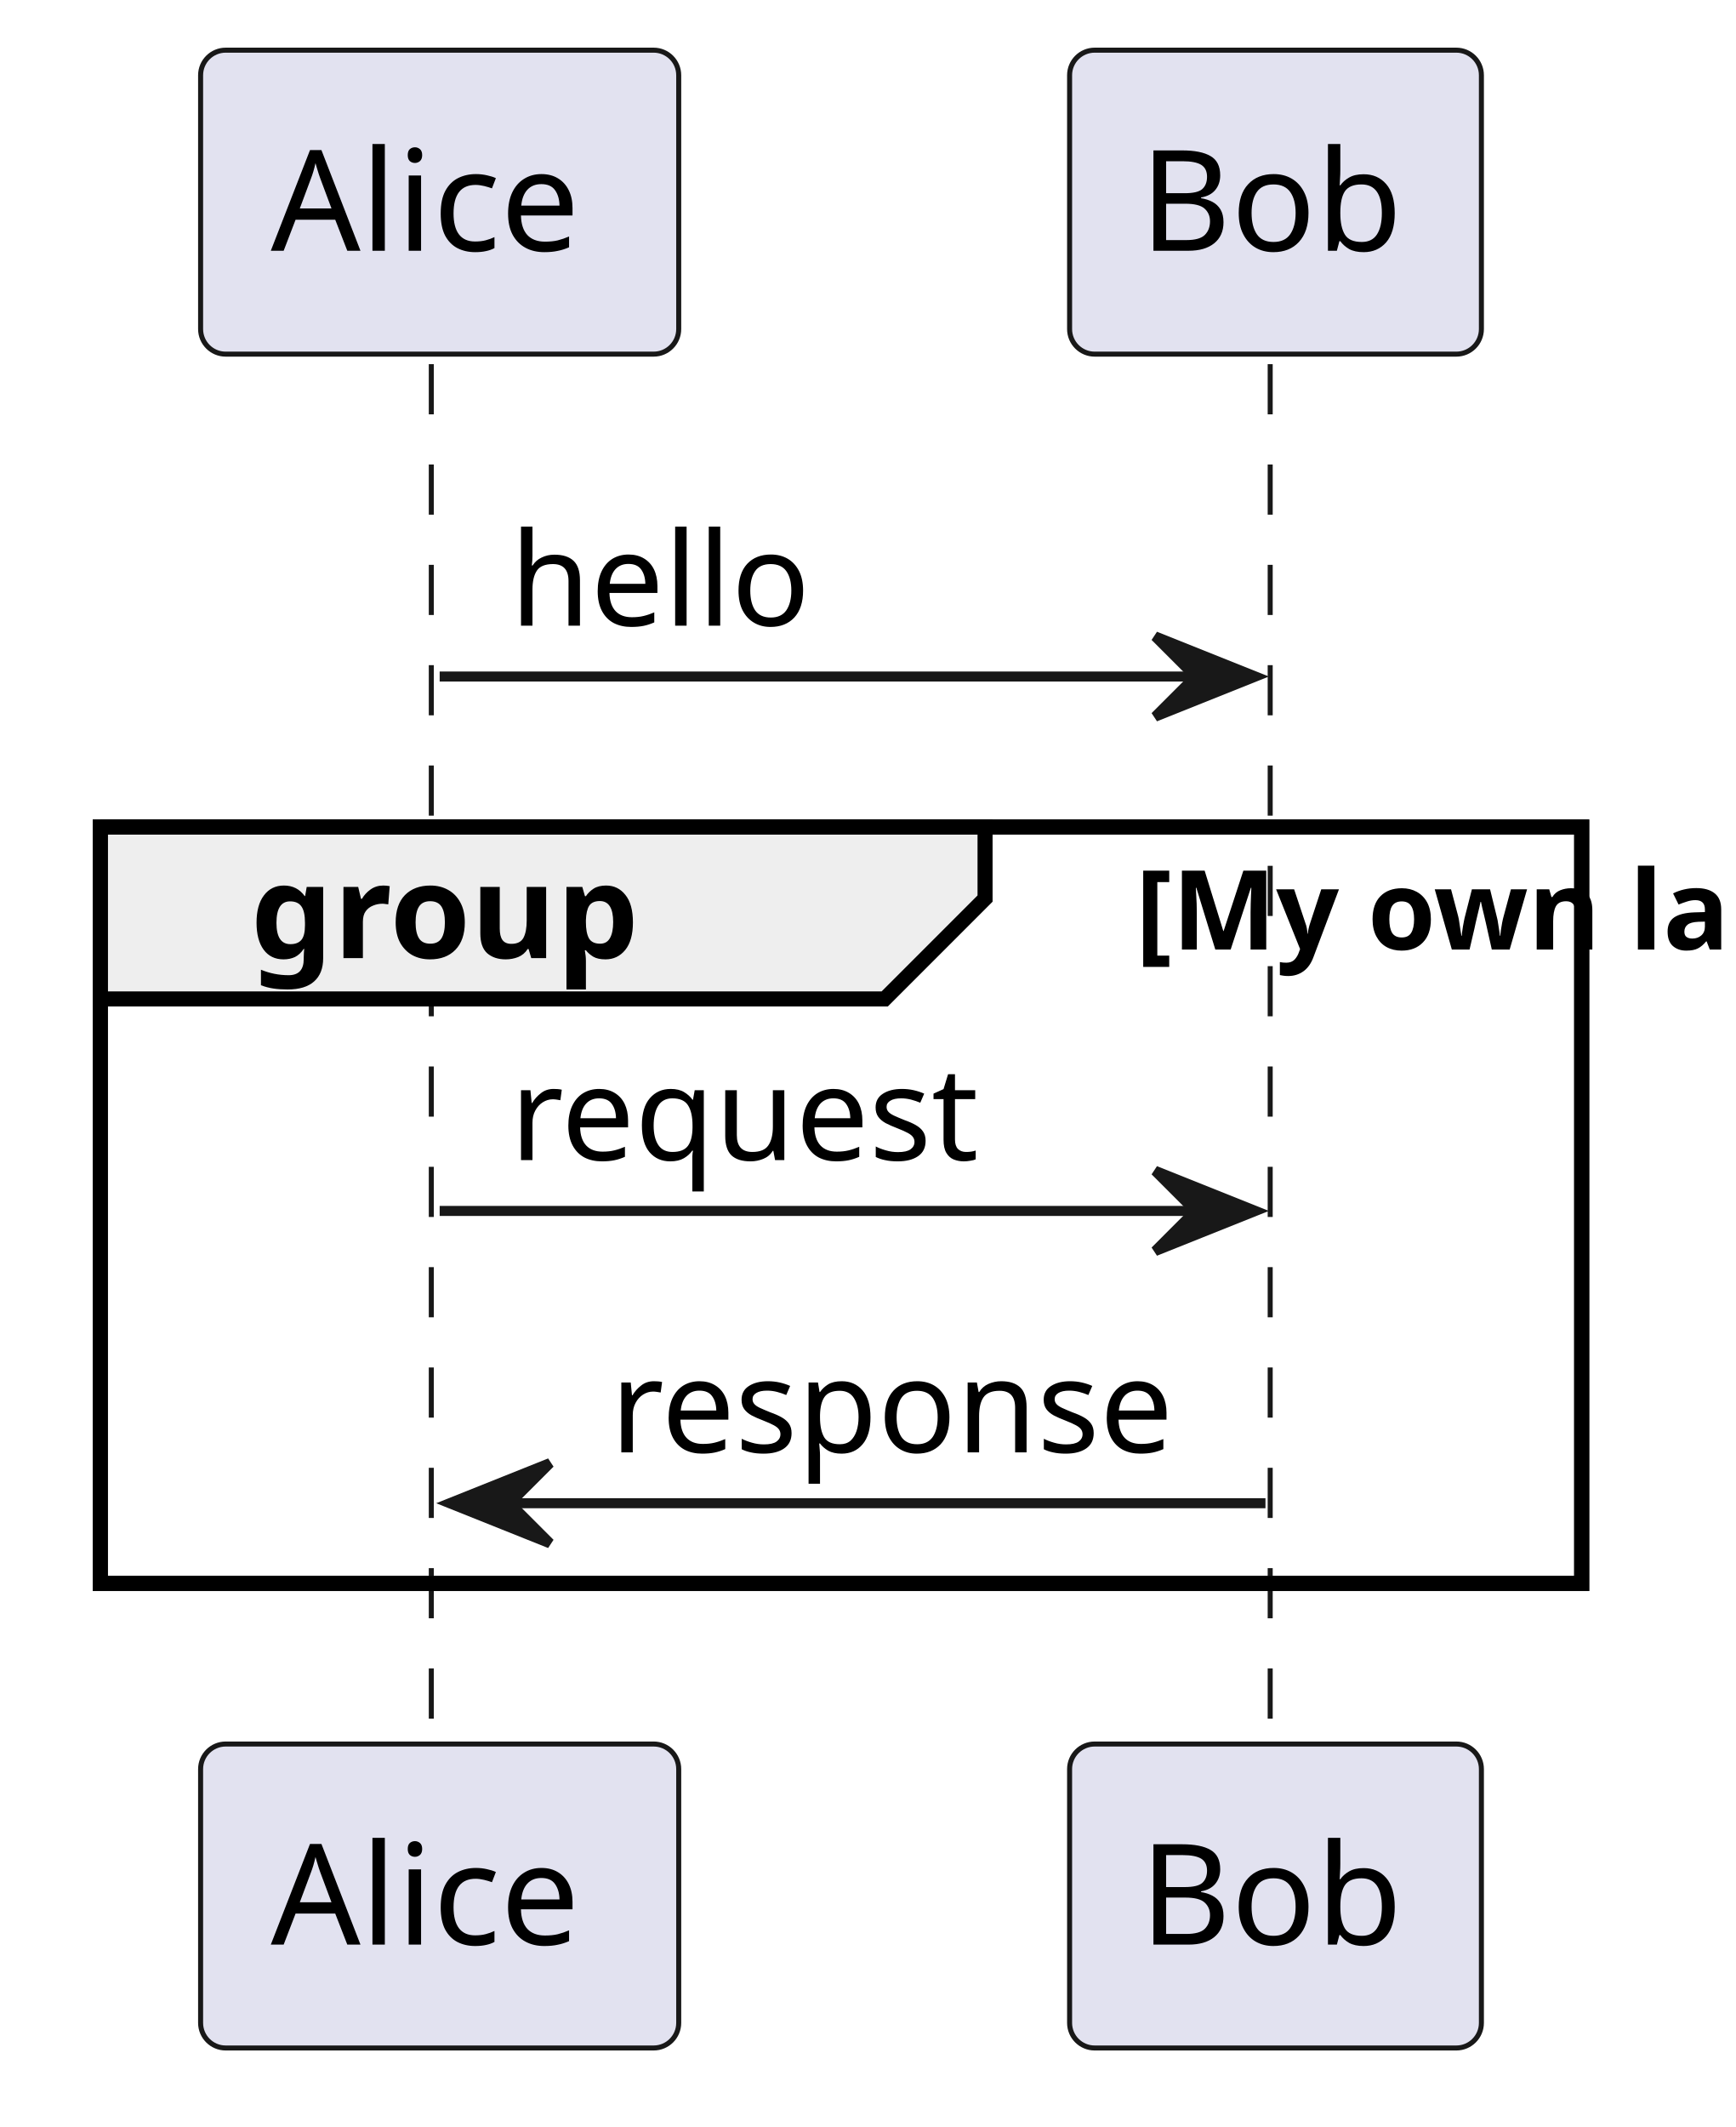
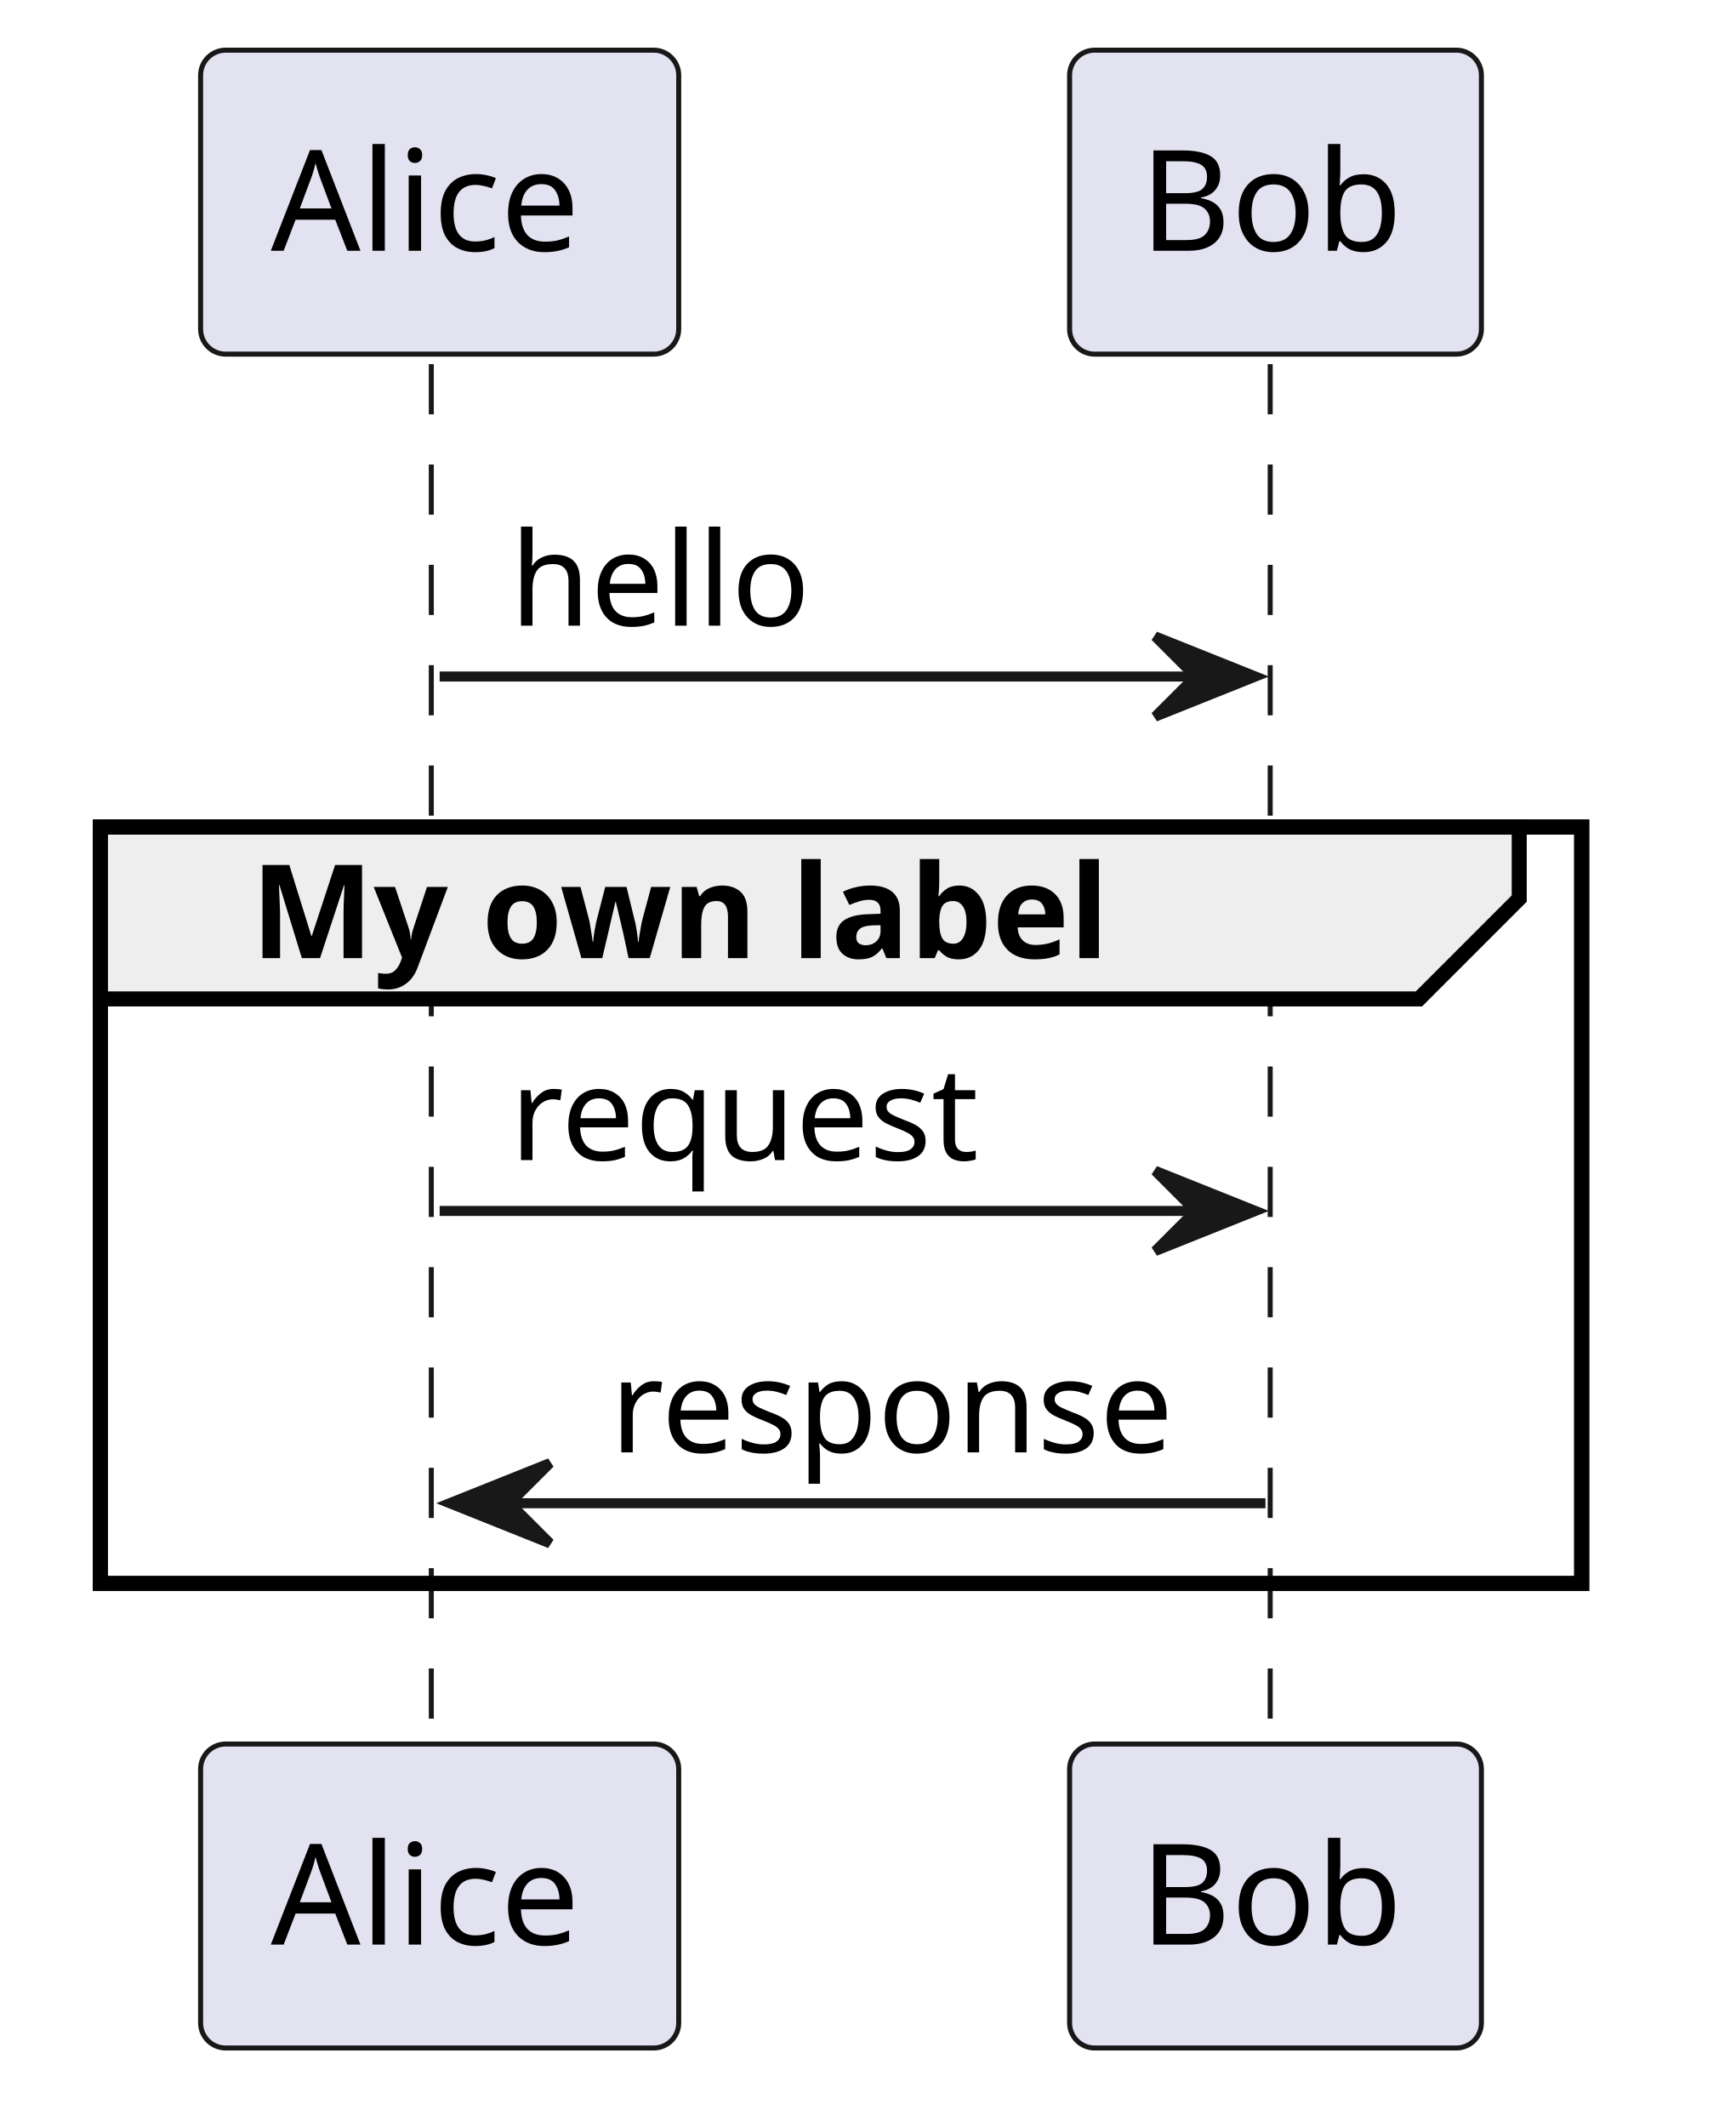
<svg xmlns="http://www.w3.org/2000/svg" contentStyleType="text/css" data-diagram-type="SEQUENCE" height="212px" preserveAspectRatio="none" style="width:173px;height:212px;background:#FFFFFF;" version="1.1" viewBox="0 0 173 212" width="173px" zoomAndPan="magnify">
  <defs />
  <g>
    <rect fill="none" height="75.398" style="stroke:#000000;stroke-width:1.5;" width="147.693" x="10" y="82.43" />
    <g class="participant-lifeline" data-entity-uid="part1" data-qualified-name="Alice" id="part1-lifeline">
      <g>
        <rect fill="#000000" fill-opacity="0" height="138.531" width="8" x="39.834" y="36.297" />
        <line style="stroke:#181818;stroke-width:0.5;stroke-dasharray:5,5;" x1="43" x2="43" y1="36.297" y2="174.828" />
      </g>
    </g>
    <g class="participant-lifeline" data-entity-uid="part2" data-qualified-name="Bob" id="part2-lifeline">
      <g>
        <rect fill="#000000" fill-opacity="0" height="138.531" width="8" x="123.165" y="36.297" />
        <line style="stroke:#181818;stroke-width:0.5;stroke-dasharray:5,5;" x1="126.637" x2="126.637" y1="36.297" y2="174.828" />
      </g>
    </g>
    <g class="participant participant-head" data-entity-uid="part1" data-qualified-name="Alice" id="part1-head">
      <rect fill="#E2E2F0" height="30.297" rx="2.5" ry="2.5" style="stroke:#181818;stroke-width:0.5;" width="47.667" x="20" y="5" />
      <text fill="#000000" font-family="sans-serif" font-size="14" lengthAdjust="spacing" textLength="33.667" x="27" y="24.995">Alice</text>
    </g>
    <g class="participant participant-tail" data-entity-uid="part1" data-qualified-name="Alice" id="part1-tail">
      <rect fill="#E2E2F0" height="30.297" rx="2.5" ry="2.5" style="stroke:#181818;stroke-width:0.5;" width="47.667" x="20" y="173.828" />
      <text fill="#000000" font-family="sans-serif" font-size="14" lengthAdjust="spacing" textLength="33.667" x="27" y="193.823">Alice</text>
    </g>
    <g class="participant participant-head" data-entity-uid="part2" data-qualified-name="Bob" id="part2-head">
      <rect fill="#E2E2F0" height="30.297" rx="2.5" ry="2.5" style="stroke:#181818;stroke-width:0.5;" width="41.057" x="106.637" y="5" />
      <text fill="#000000" font-family="sans-serif" font-size="14" lengthAdjust="spacing" textLength="27.057" x="113.637" y="24.995">Bob</text>
    </g>
    <g class="participant participant-tail" data-entity-uid="part2" data-qualified-name="Bob" id="part2-tail">
      <rect fill="#E2E2F0" height="30.297" rx="2.5" ry="2.5" style="stroke:#181818;stroke-width:0.5;" width="41.057" x="106.637" y="173.828" />
      <text fill="#000000" font-family="sans-serif" font-size="14" lengthAdjust="spacing" textLength="27.057" x="113.637" y="193.823">Bob</text>
    </g>
    <g class="message" data-entity-1="part1" data-entity-2="part2" id="msg1">
      <polygon fill="#181818" points="115.165,63.43,125.165,67.43,115.165,71.43,119.165,67.43" style="stroke:#181818;stroke-width:1;" />
      <line style="stroke:#181818;stroke-width:1;" x1="43.834" x2="121.165" y1="67.43" y2="67.43" />
      <text fill="#000000" font-family="sans-serif" font-size="13" lengthAdjust="spacing" textLength="31.415" x="50.834" y="62.364">hello</text>
    </g>
-     <path d="M10,82.43 L98.209,82.43 L98.209,89.562 L88.209,99.562 L10,99.562 L10,82.43" fill="#EEEEEE" style="stroke:#000000;stroke-width:1.5;" />
+     <path d="M10,82.43 L151.465,82.43 L151.465,89.562 L141.465,99.562 L10,99.562 L10,82.43" fill="#EEEEEE" style="stroke:#000000;stroke-width:1.5;" />
    <rect fill="none" height="75.398" style="stroke:#000000;stroke-width:1.5;" width="147.693" x="10" y="82.43" />
-     <text fill="#000000" font-family="sans-serif" font-size="13" font-weight="700" lengthAdjust="spacing" textLength="43.209" x="25" y="95.497">group</text>
-     <text fill="#000000" font-family="sans-serif" font-size="11" font-weight="700" lengthAdjust="spacing" textLength="91.679" x="113.209" y="94.64">[My own label]</text>
+     <text fill="#000000" font-family="sans-serif" font-size="13" font-weight="700" lengthAdjust="spacing" textLength="96.465" x="25" y="95.497">My own label</text>
    <g class="message" data-entity-1="part1" data-entity-2="part2" id="msg2">
      <polygon fill="#181818" points="115.165,116.695,125.165,120.695,115.165,124.695,119.165,120.695" style="stroke:#181818;stroke-width:1;" />
      <line style="stroke:#181818;stroke-width:1;" x1="43.834" x2="121.165" y1="120.695" y2="120.695" />
      <text fill="#000000" font-family="sans-serif" font-size="13" lengthAdjust="spacing" textLength="49.702" x="50.834" y="115.629">request</text>
    </g>
    <g class="message" data-entity-1="part2" data-entity-2="part1" id="msg3">
      <polygon fill="#181818" points="54.834,145.828,44.834,149.828,54.834,153.828,50.834,149.828" style="stroke:#181818;stroke-width:1;" />
      <line style="stroke:#181818;stroke-width:1;" x1="48.834" x2="126.165" y1="149.828" y2="149.828" />
      <text fill="#000000" font-family="sans-serif" font-size="13" lengthAdjust="spacing" textLength="59.331" x="60.834" y="144.762">response</text>
    </g>
  </g>
</svg>
